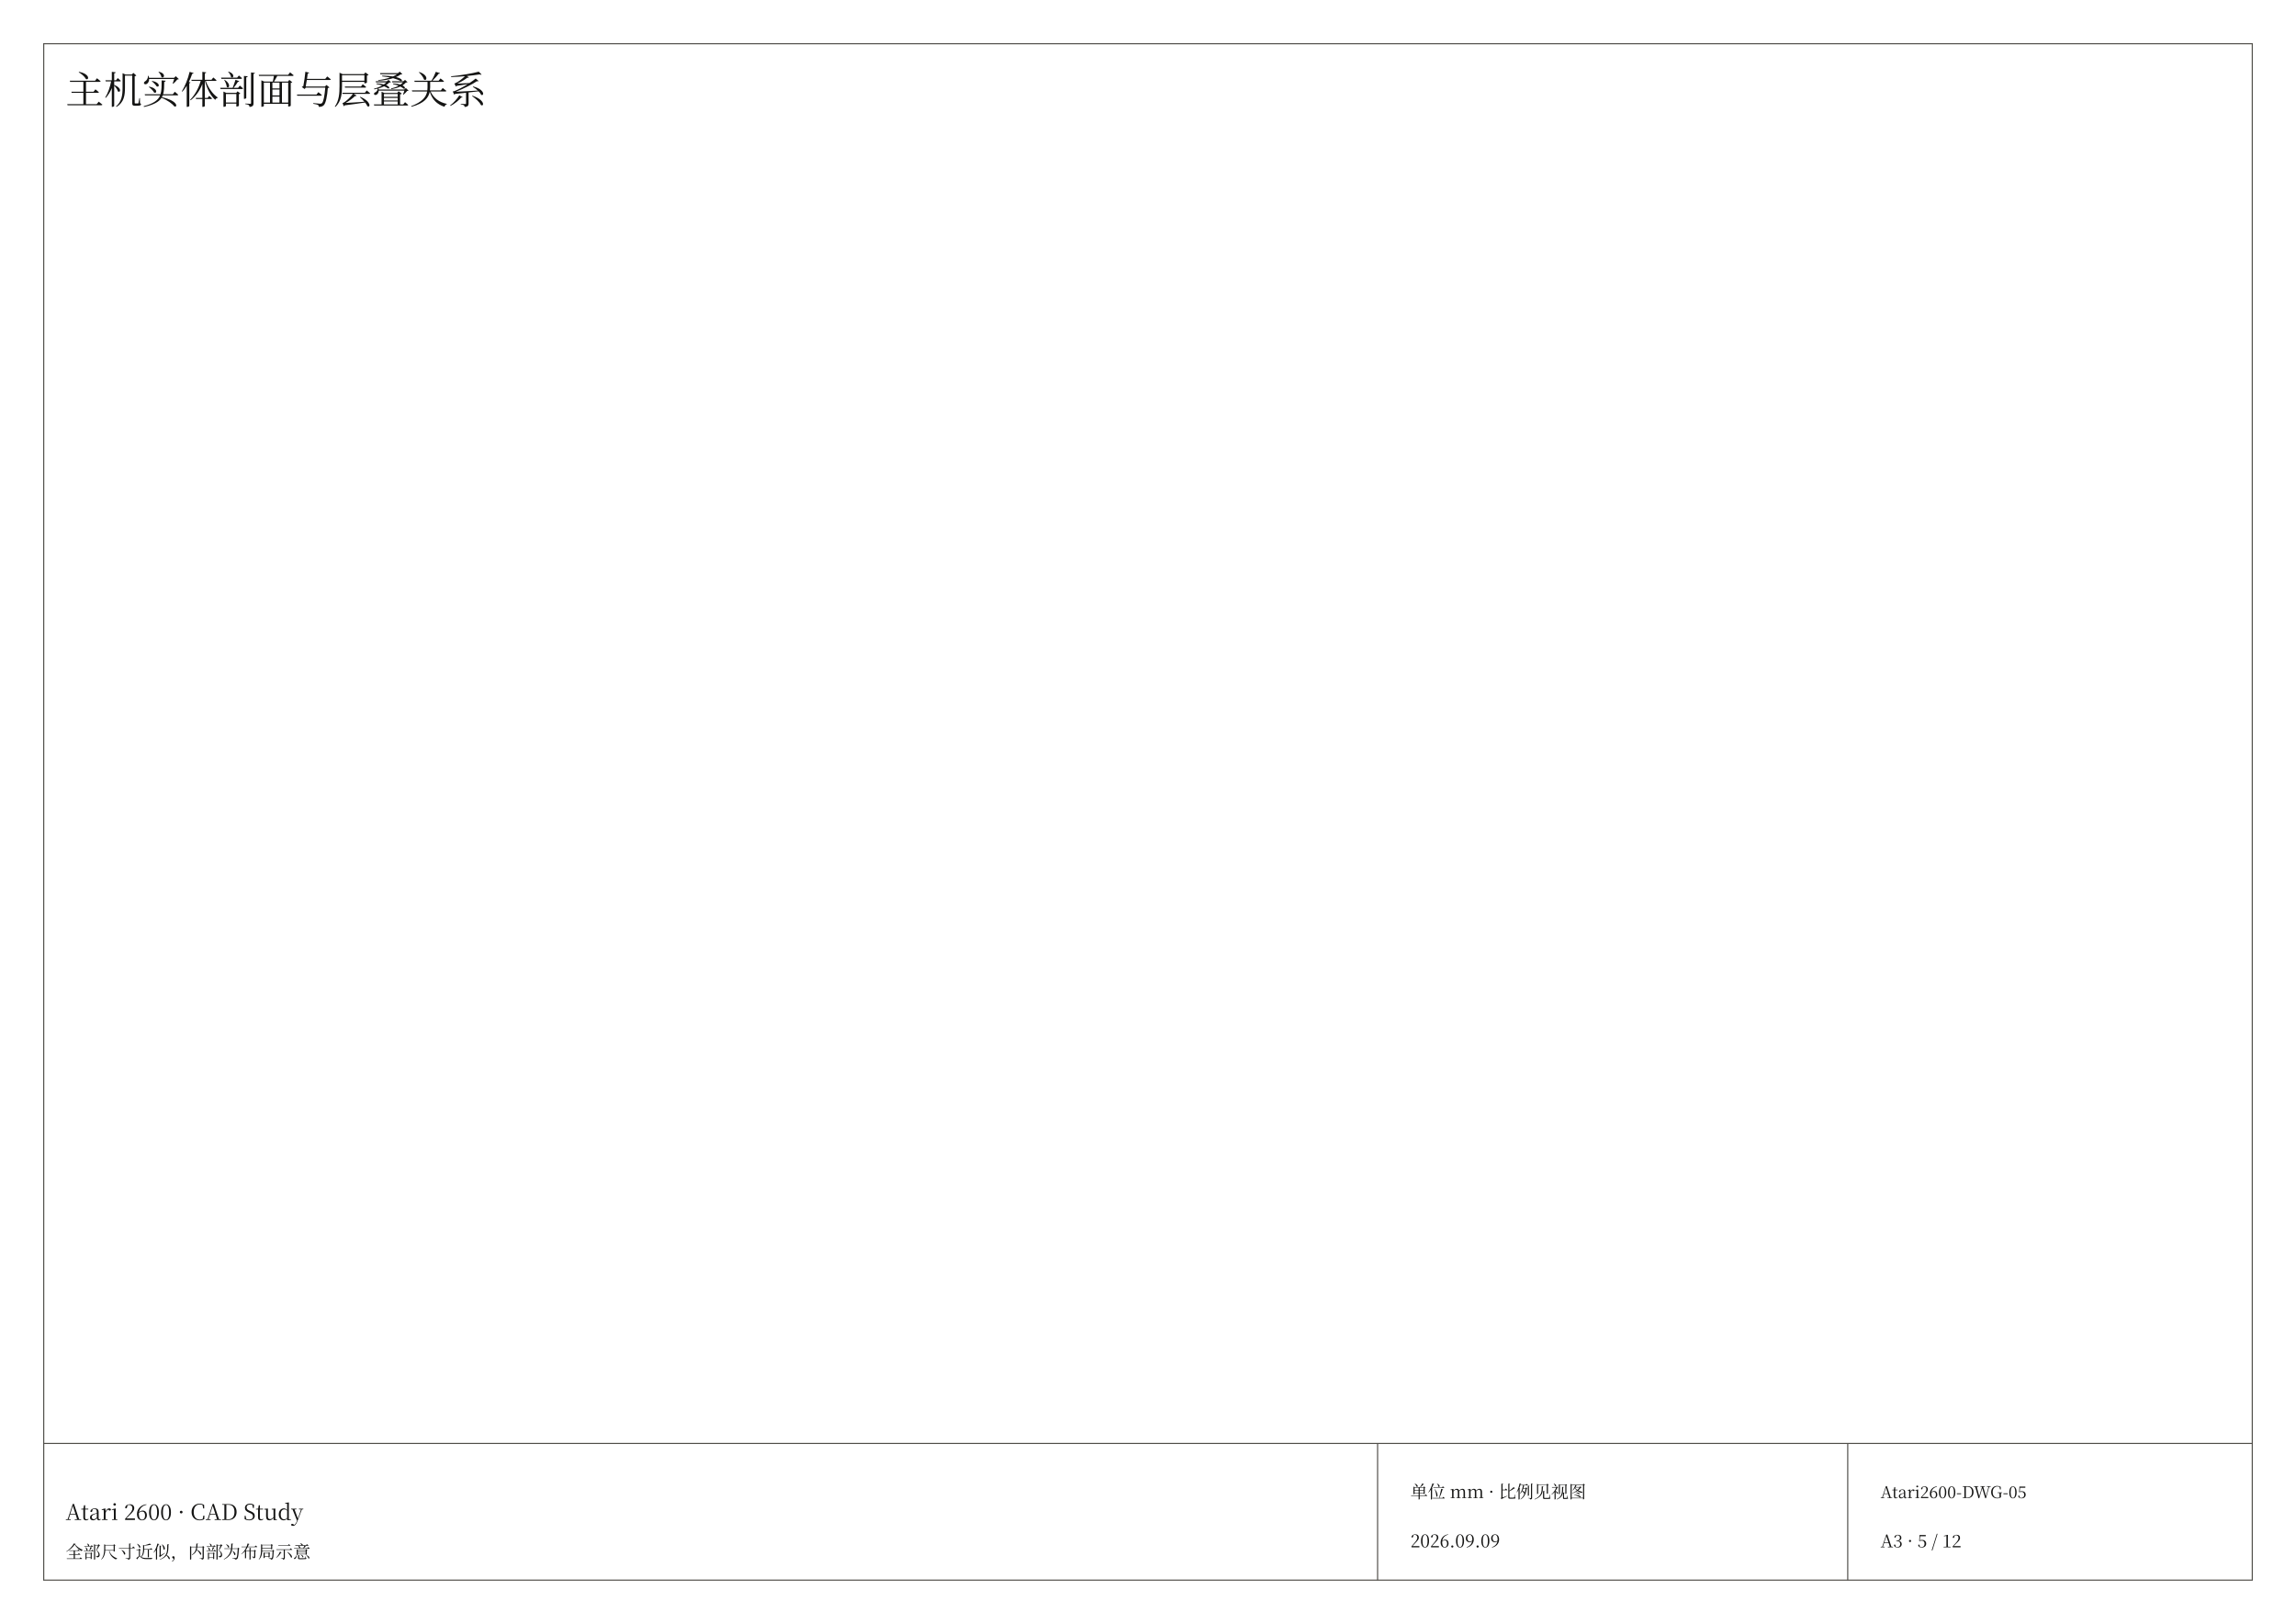
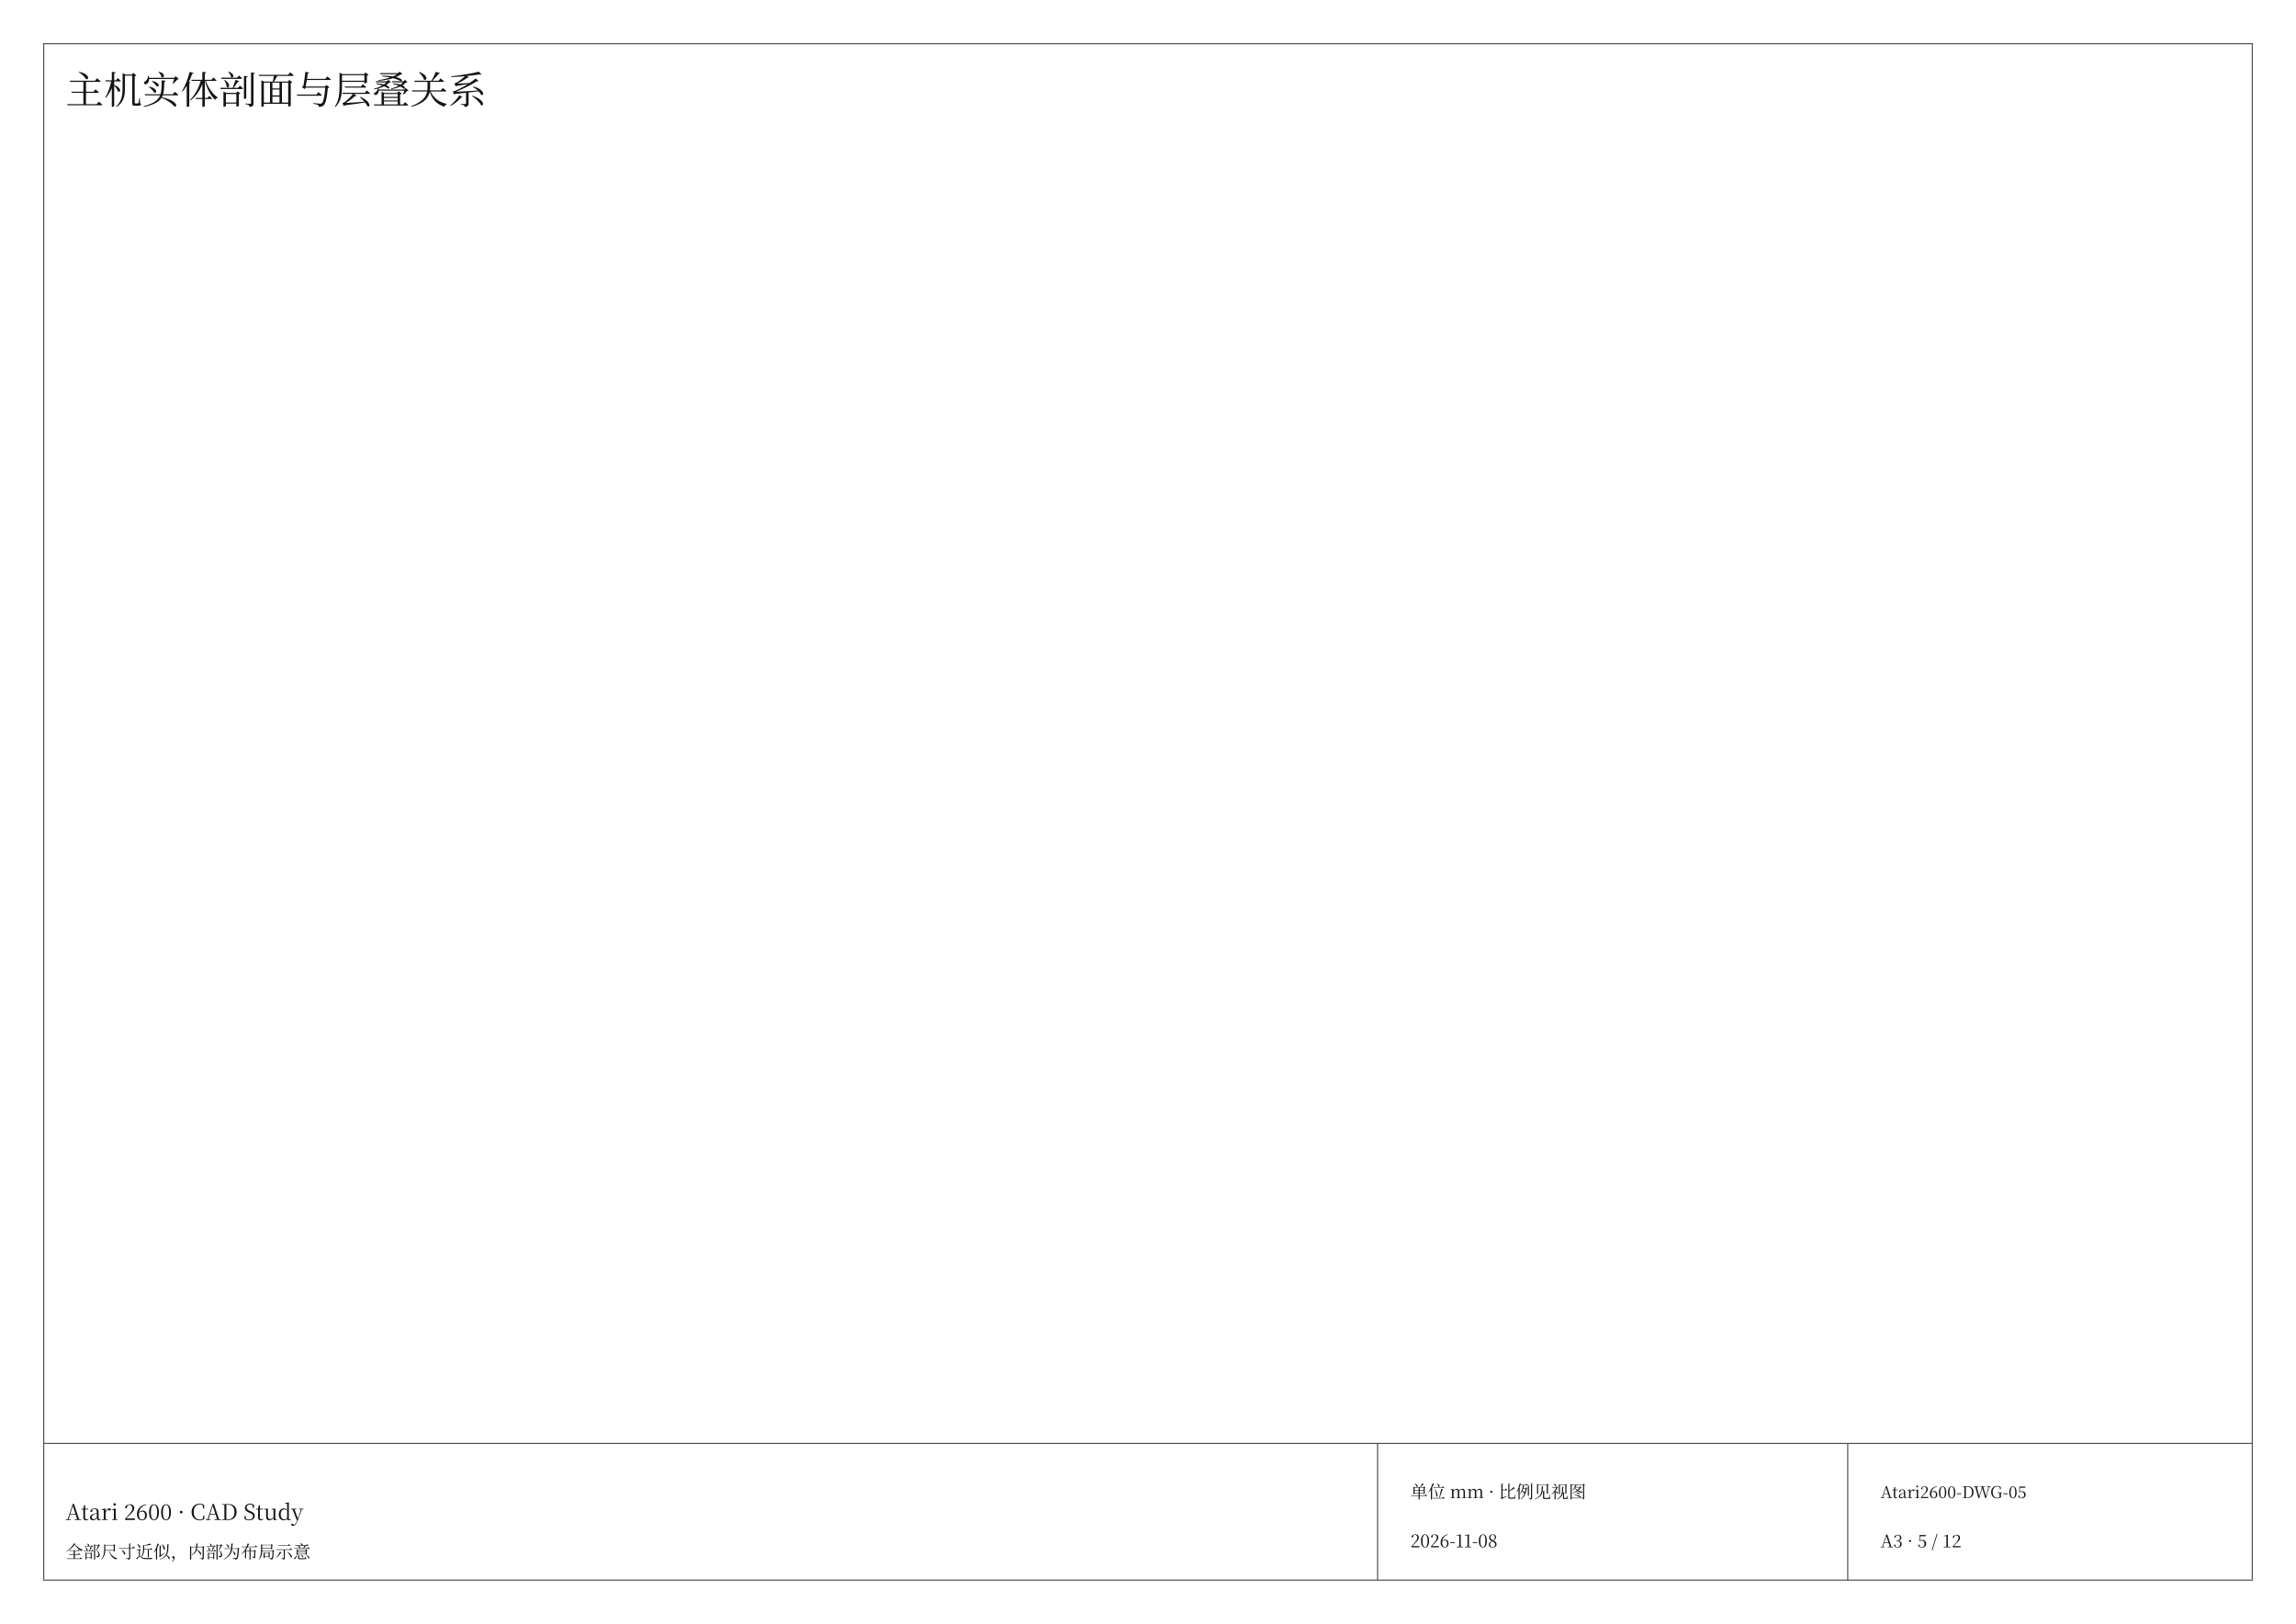
<svg xmlns="http://www.w3.org/2000/svg" width="420mm" height="297mm" viewBox="0 0 420 297">
  <g fill="none" stroke="#504e49" stroke-width=".2">
    <rect x="8" y="8" width="404" height="281" />
    <path d="M 8 264 H 412 M 252 264 V 289 M 338 264 V 289" />
  </g>
  <g font-family="Noto Serif CJK SC" fill="#141413">
    <text x="12" y="19" font-size="7.0">主机实体剖面与层叠关系</text>
    <text x="12" y="278" font-size="4.0">Atari 2600 · CAD Study</text>
    <text x="12" y="285" font-size="3.2">全部尺寸近似，内部为布局示意</text>
    <text x="258" y="274" font-size="3.2">单位 mm · 比例见视图</text>
-     <text x="258" y="283" font-size="3.2">2026.09.09</text>
+     <text x="258" y="283" font-size="3.2">2026-11-08</text>
    <text x="344" y="274" font-size="3.0">Atari2600-DWG-05</text>
    <text x="344" y="283" font-size="3.2">A3 · 5 / 12</text>
  </g>
</svg>
